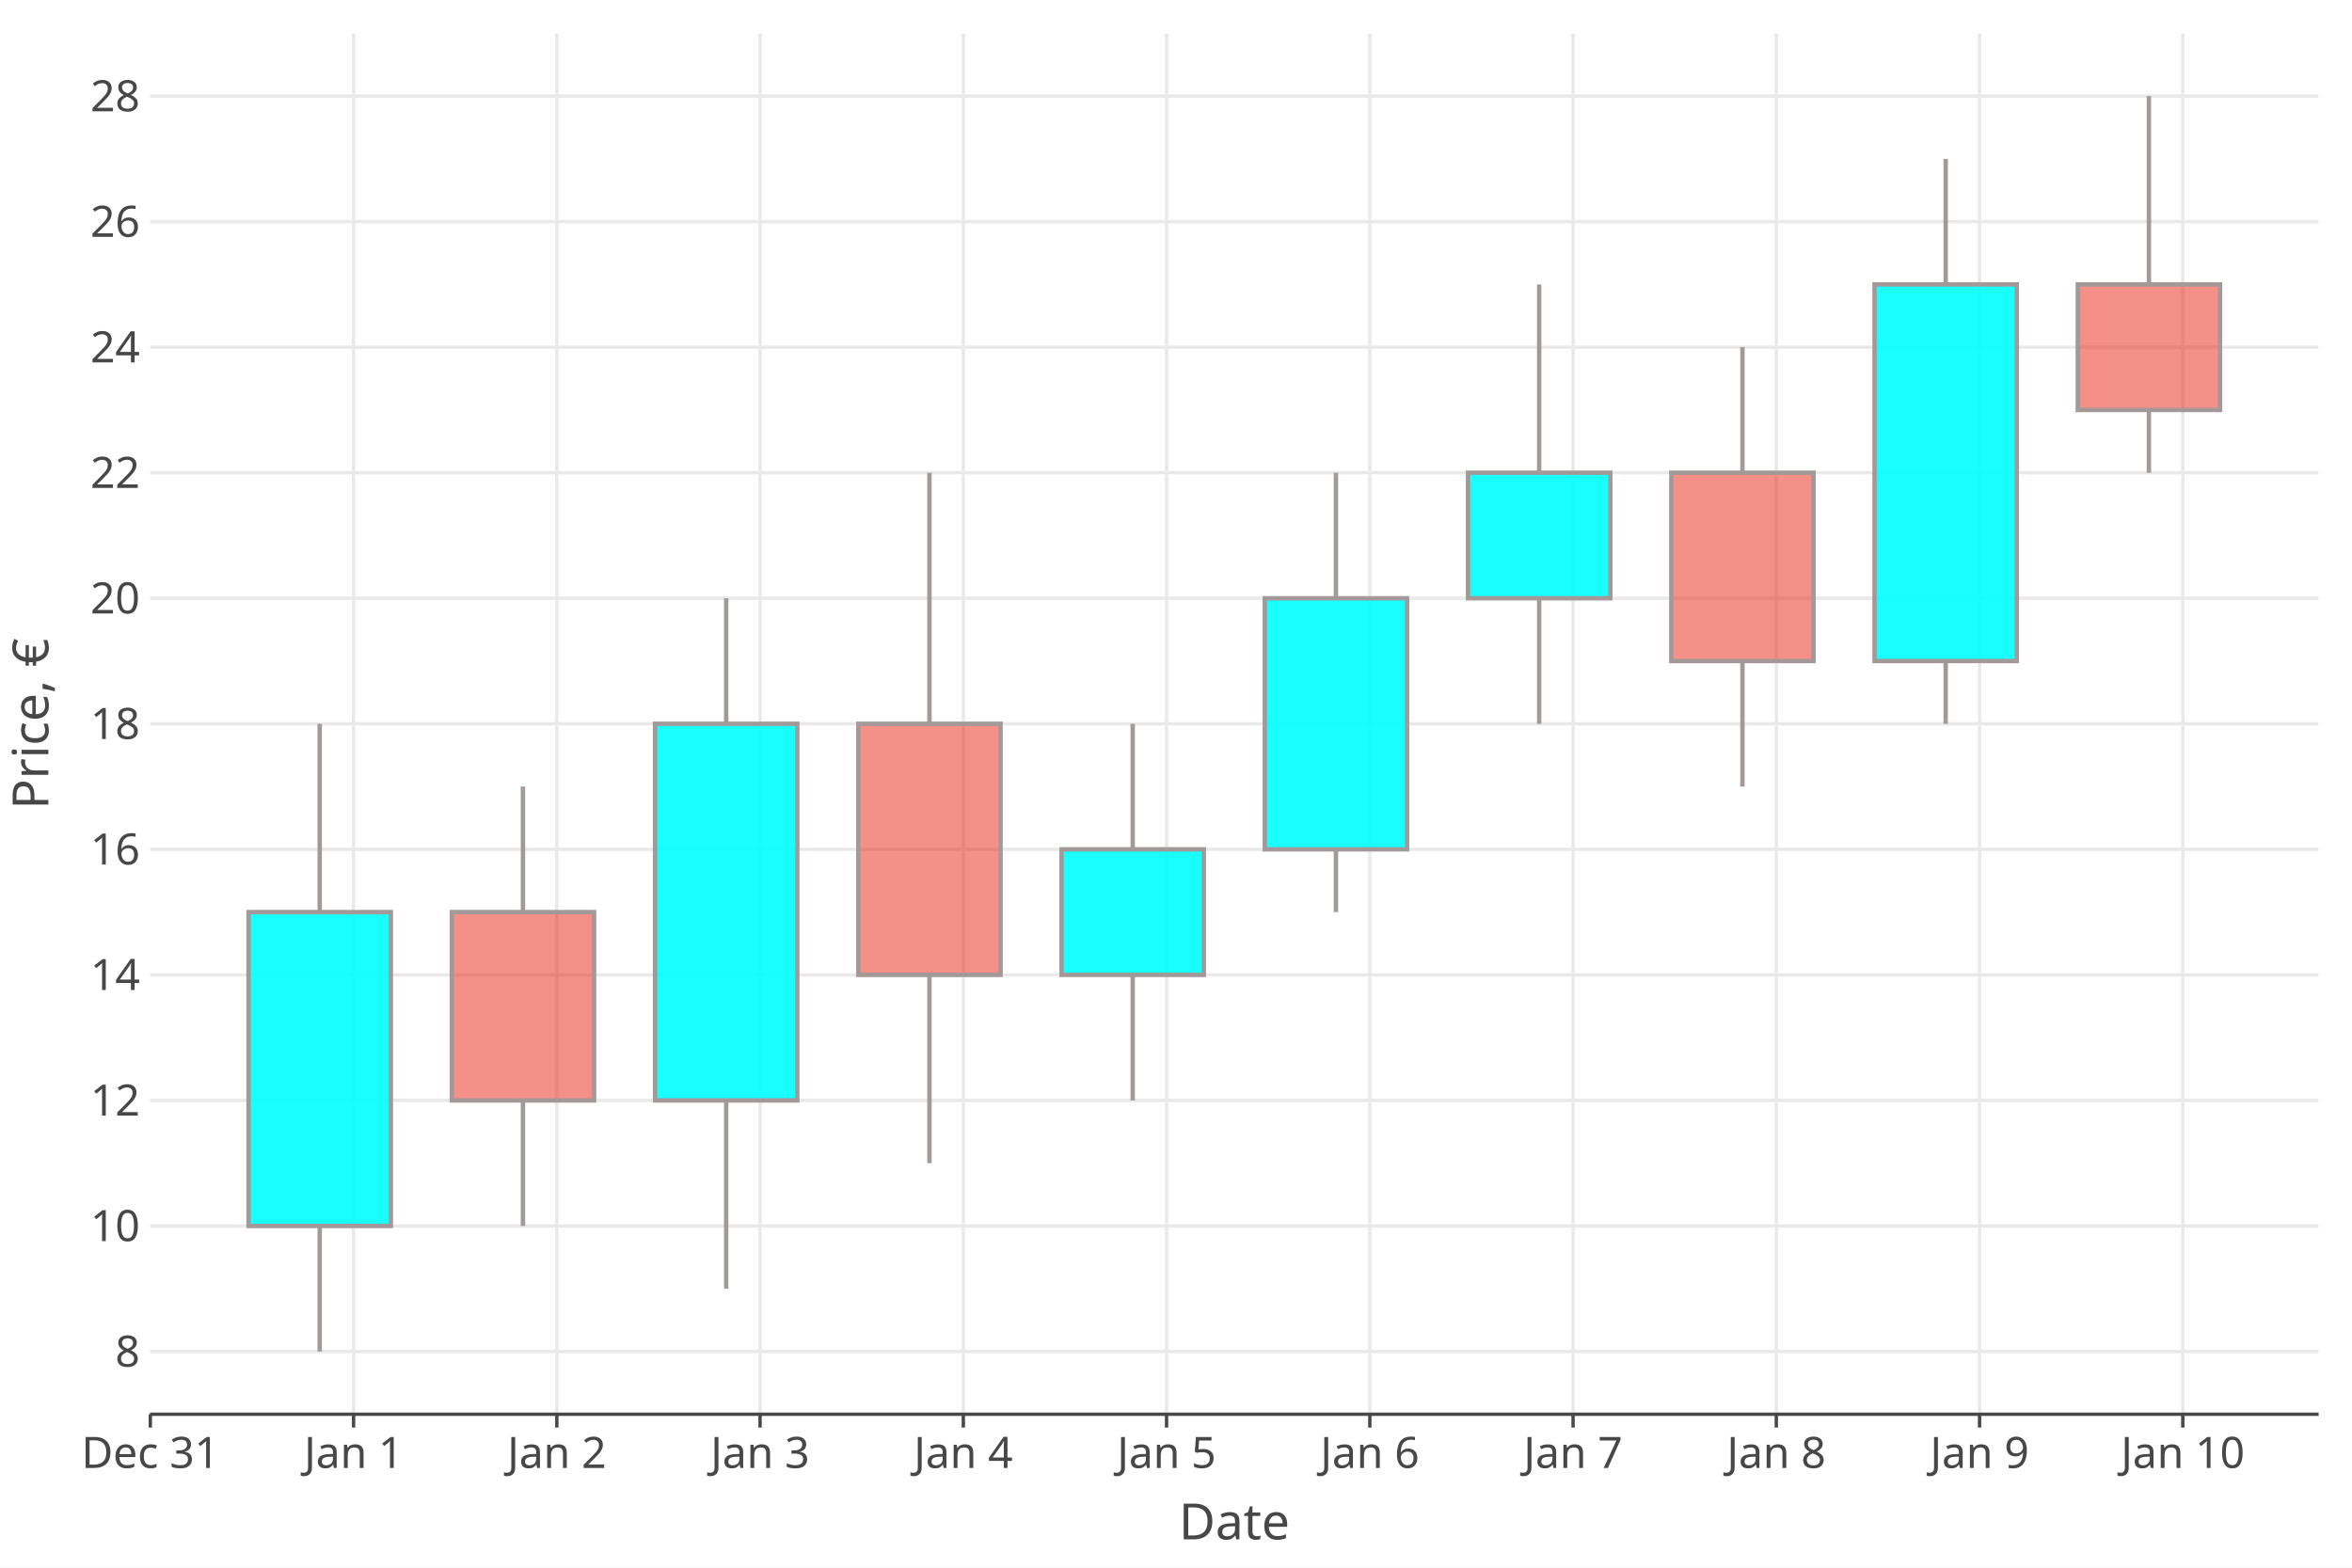
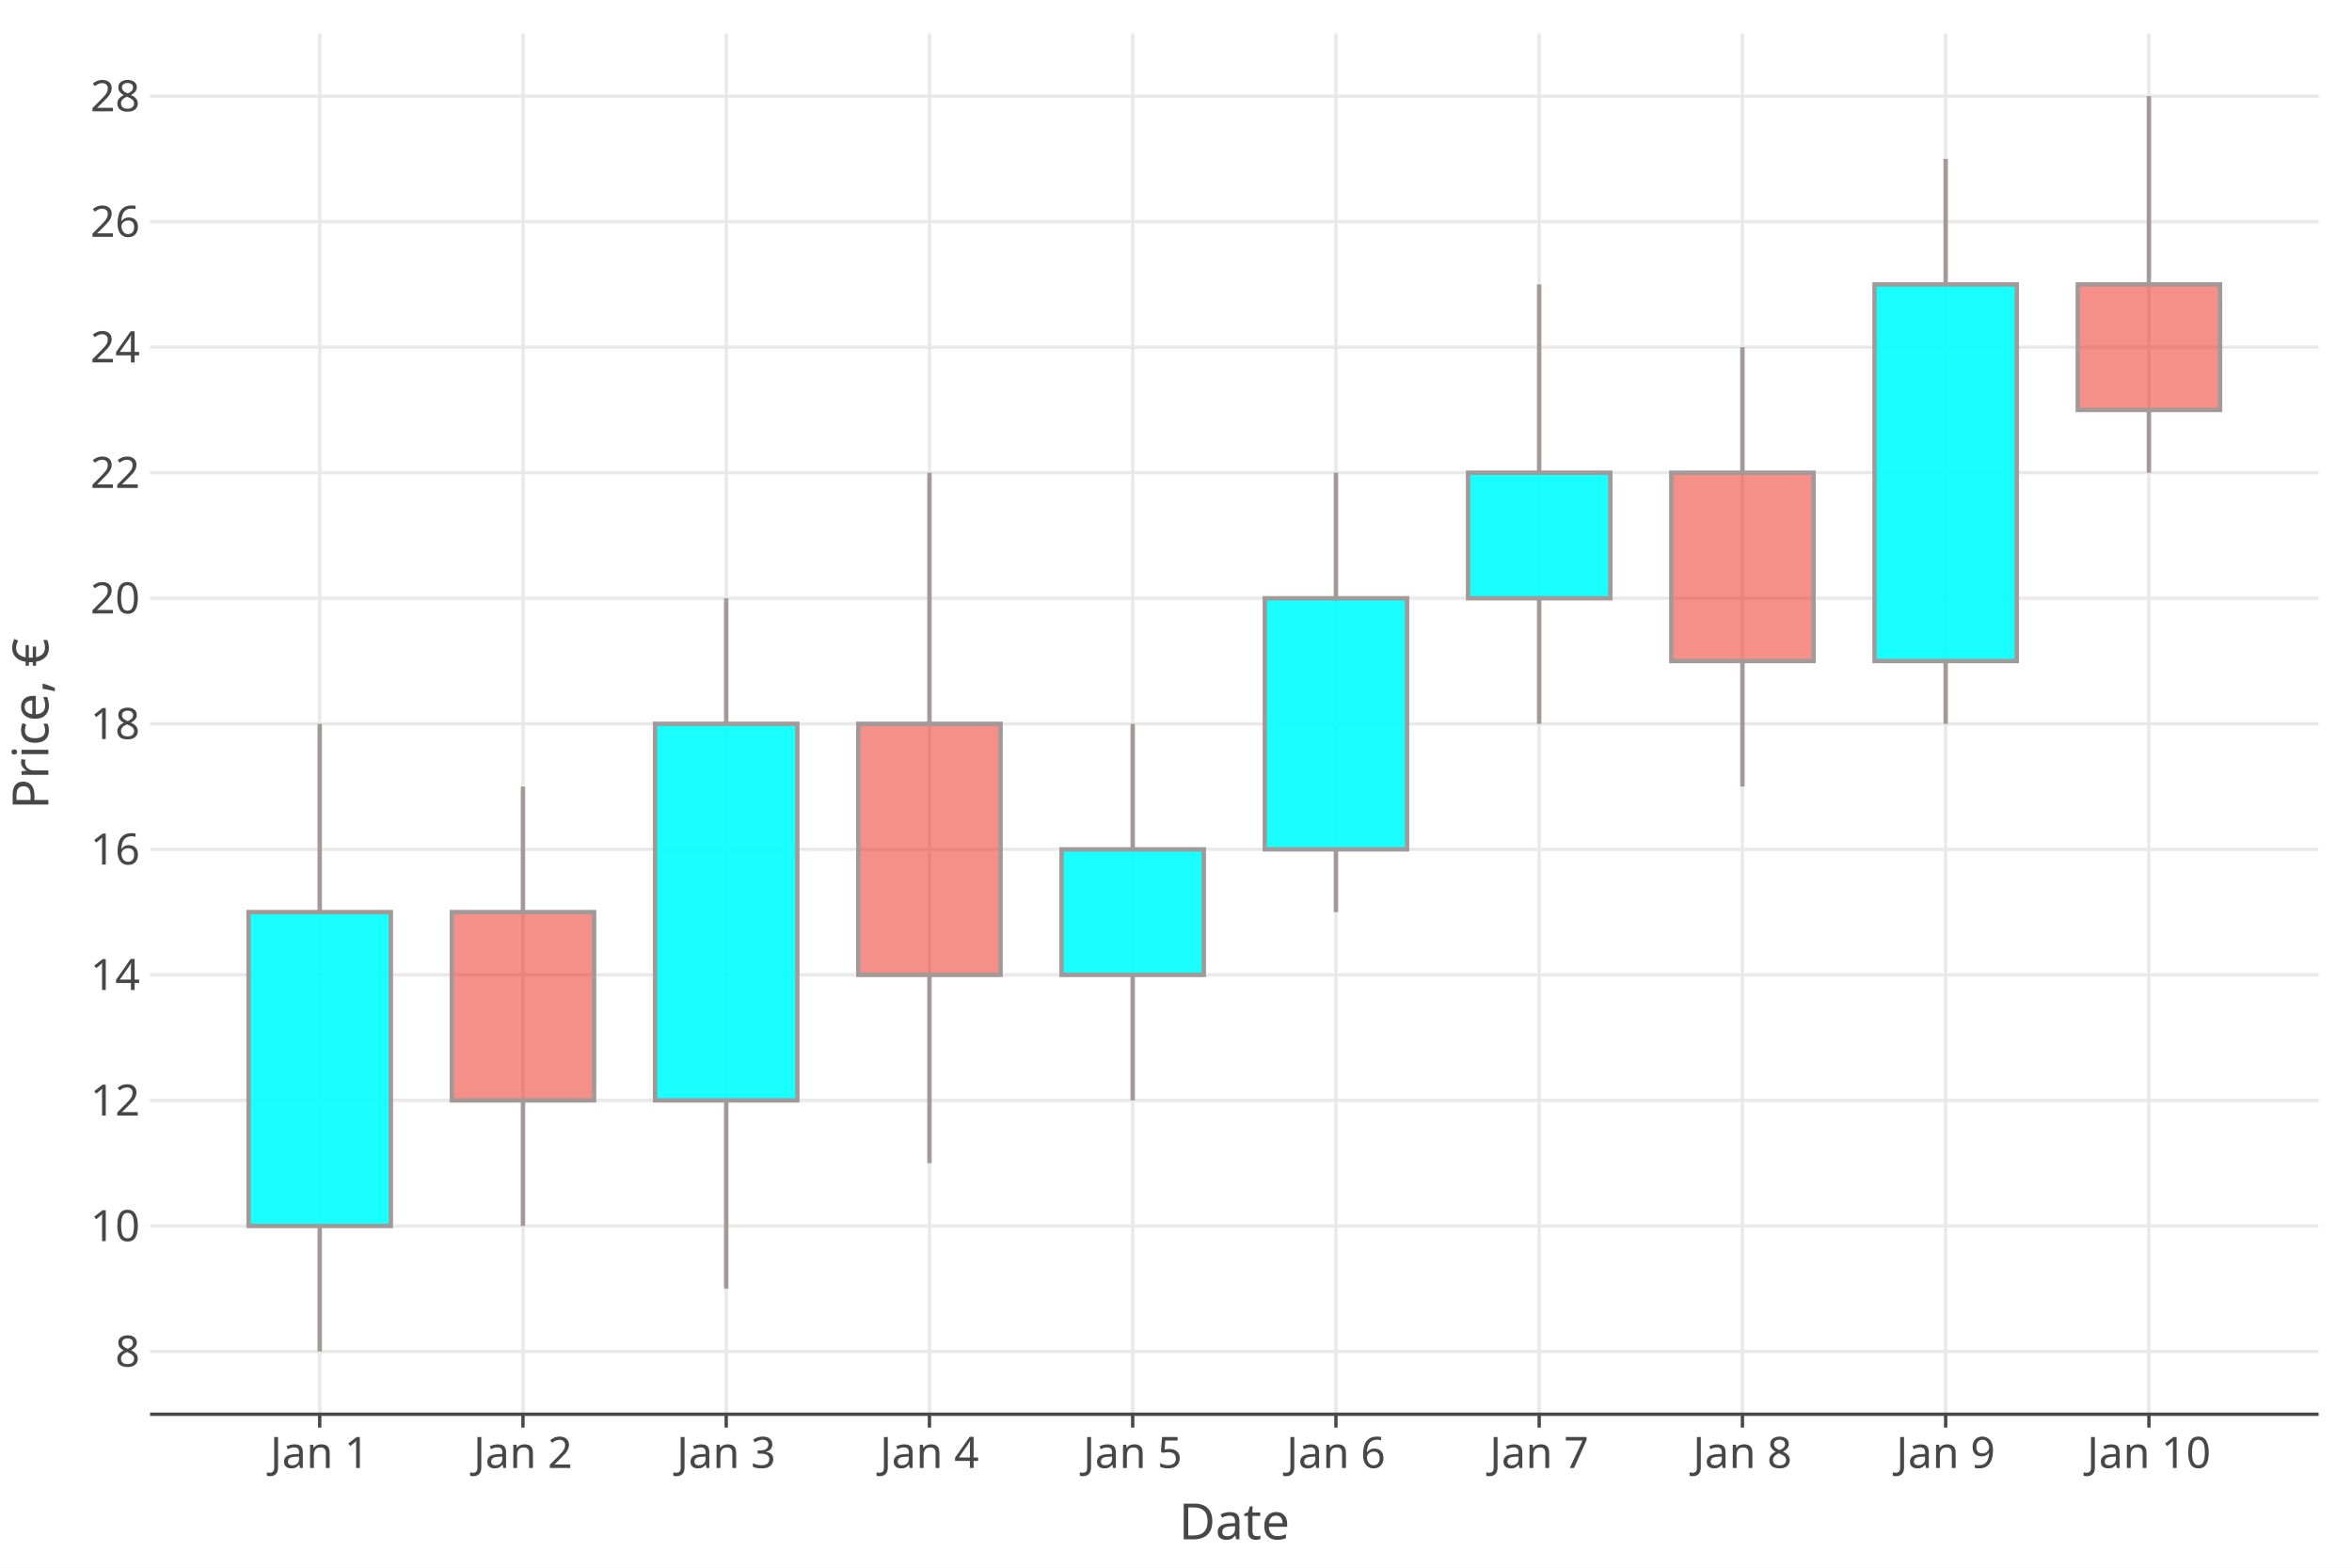
<svg xmlns="http://www.w3.org/2000/svg" class="plt-container" width="705.0" height="470.0">
  <style type="text/css">
  .plt-container {
   font-family: Lucida Grande, sans-serif;
   user-select: none;
   -webkit-user-select: none;
   -moz-user-select: none;
   -ms-user-select: none;
}
text {
   text-rendering: optimizeLegibility;
}
#xXxprefixXx0 .plot-title {
   fill: #474747;
   font-family: Lucida Grande, sans-serif;
   font-size: 16.0px;
   font-weight: normal;
   font-style: normal;   
}
#xXxprefixXx0 .plot-subtitle {
   fill: #474747;
   font-family: Lucida Grande, sans-serif;
   font-size: 15.0px;
   font-weight: normal;
   font-style: normal;   
}
#xXxprefixXx0 .plot-caption {
   fill: #474747;
   font-family: Lucida Grande, sans-serif;
   font-size: 13.0px;
   font-weight: normal;
   font-style: normal;   
}
#xXxprefixXx0 .legend-title {
   fill: #474747;
   font-family: Lucida Grande, sans-serif;
   font-size: 15.0px;
   font-weight: normal;
   font-style: normal;   
}
#xXxprefixXx0 .legend-item {
   fill: #474747;
   font-family: Lucida Grande, sans-serif;
   font-size: 13.0px;
   font-weight: normal;
   font-style: normal;   
}
#xXxprefixXx0 .axis-title-x {
   fill: #474747;
   font-family: Lucida Grande, sans-serif;
   font-size: 15.0px;
   font-weight: normal;
   font-style: normal;   
}
#xXxprefixXx0 .axis-text-x {
   fill: #474747;
   font-family: Lucida Grande, sans-serif;
   font-size: 13.0px;
   font-weight: normal;
   font-style: normal;   
}
#xXxprefixXx2 .axis-tooltip-text-x {
   fill: #ffffff;
   font-family: Lucida Grande, sans-serif;
   font-size: 13.0px;
   font-weight: normal;
   font-style: normal;   
}
#xXxprefixXx0 .axis-title-y {
   fill: #474747;
   font-family: Lucida Grande, sans-serif;
   font-size: 15.0px;
   font-weight: normal;
   font-style: normal;   
}
#xXxprefixXx0 .axis-text-y {
   fill: #474747;
   font-family: Lucida Grande, sans-serif;
   font-size: 13.0px;
   font-weight: normal;
   font-style: normal;   
}
#xXxprefixXx2 .axis-tooltip-text-y {
   fill: #ffffff;
   font-family: Lucida Grande, sans-serif;
   font-size: 13.0px;
   font-weight: normal;
   font-style: normal;   
}
#xXxprefixXx0 .facet-strip-text-x {
   fill: #474747;
   font-family: Lucida Grande, sans-serif;
   font-size: 13.0px;
   font-weight: normal;
   font-style: normal;   
}
#xXxprefixXx0 .facet-strip-text-y {
   fill: #474747;
   font-family: Lucida Grande, sans-serif;
   font-size: 13.0px;
   font-weight: normal;
   font-style: normal;   
}
#xXxprefixXx2 .tooltip-text {
   fill: #474747;
   font-family: Lucida Grande, sans-serif;
   font-size: 13.0px;
   font-weight: normal;
   font-style: normal;   
}
#xXxprefixXx2 .tooltip-title {
   fill: #474747;
   font-family: Lucida Grande, sans-serif;
   font-size: 13.0px;
   font-weight: bold;
   font-style: normal;   
}
#xXxprefixXx2 .tooltip-label {
   fill: #474747;
   font-family: Lucida Grande, sans-serif;
   font-size: 13.0px;
   font-weight: bold;
   font-style: normal;   
}

  </style>
  <g id="xXxprefixXx0">
    <path fill-rule="evenodd" fill="rgb(255,255,255)" fill-opacity="1.0" d="M0.0 0.0 L0.0 470.0 L705.0 470.0 L705.0 0.0 Z">
    </path>
    <g transform="translate(23.0 10.0 ) ">
      <g transform="translate(21.96121 0.0 ) ">
-         <line x1="61.024" y1="414.0" x2="61.024" y2="1.1368683772161603E-13" stroke="rgb(233,233,233)" stroke-opacity="1.0" stroke-width="1.0" fill="none">
-         </line>
-         <line x1="121.946" y1="414.0" x2="121.946" y2="1.1368683772161603E-13" stroke="rgb(233,233,233)" stroke-opacity="1.0" stroke-width="1.0" fill="none">
-         </line>
-         <line x1="182.868" y1="414.0" x2="182.868" y2="1.1368683772161603E-13" stroke="rgb(233,233,233)" stroke-opacity="1.0" stroke-width="1.0" fill="none">
-         </line>
-         <line x1="243.79" y1="414.0" x2="243.79" y2="1.1368683772161603E-13" stroke="rgb(233,233,233)" stroke-opacity="1.0" stroke-width="1.0" fill="none">
-         </line>
-         <line x1="304.712" y1="414.0" x2="304.712" y2="1.1368683772161603E-13" stroke="rgb(233,233,233)" stroke-opacity="1.0" stroke-width="1.0" fill="none">
-         </line>
-         <line x1="365.634" y1="414.0" x2="365.634" y2="1.1368683772161603E-13" stroke="rgb(233,233,233)" stroke-opacity="1.0" stroke-width="1.0" fill="none">
-         </line>
-         <line x1="426.556" y1="414.0" x2="426.556" y2="1.1368683772161603E-13" stroke="rgb(233,233,233)" stroke-opacity="1.0" stroke-width="1.0" fill="none">
-         </line>
-         <line x1="487.478" y1="414.0" x2="487.478" y2="1.1368683772161603E-13" stroke="rgb(233,233,233)" stroke-opacity="1.0" stroke-width="1.0" fill="none">
-         </line>
-         <line x1="548.4" y1="414.0" x2="548.4" y2="1.1368683772161603E-13" stroke="rgb(233,233,233)" stroke-opacity="1.0" stroke-width="1.0" fill="none">
-         </line>
-         <line x1="609.323" y1="414.0" x2="609.323" y2="1.1368683772161603E-13" stroke="rgb(233,233,233)" stroke-opacity="1.0" stroke-width="1.0" fill="none">
+         <line x1="50.87" y1="414.0" x2="50.87" y2="1.1368683772161603E-13" stroke="rgb(233,233,233)" stroke-opacity="1.0" stroke-width="1.0" fill="none">
+         </line>
+         <line x1="111.792" y1="414.0" x2="111.792" y2="1.1368683772161603E-13" stroke="rgb(233,233,233)" stroke-opacity="1.0" stroke-width="1.0" fill="none">
+         </line>
+         <line x1="172.714" y1="414.0" x2="172.714" y2="1.1368683772161603E-13" stroke="rgb(233,233,233)" stroke-opacity="1.0" stroke-width="1.0" fill="none">
+         </line>
+         <line x1="233.636" y1="414.0" x2="233.636" y2="1.1368683772161603E-13" stroke="rgb(233,233,233)" stroke-opacity="1.0" stroke-width="1.0" fill="none">
+         </line>
+         <line x1="294.558" y1="414.0" x2="294.558" y2="1.1368683772161603E-13" stroke="rgb(233,233,233)" stroke-opacity="1.0" stroke-width="1.0" fill="none">
+         </line>
+         <line x1="355.48" y1="414.0" x2="355.48" y2="1.1368683772161603E-13" stroke="rgb(233,233,233)" stroke-opacity="1.0" stroke-width="1.0" fill="none">
+         </line>
+         <line x1="416.403" y1="414.0" x2="416.403" y2="1.1368683772161603E-13" stroke="rgb(233,233,233)" stroke-opacity="1.0" stroke-width="1.0" fill="none">
+         </line>
+         <line x1="477.325" y1="414.0" x2="477.325" y2="1.1368683772161603E-13" stroke="rgb(233,233,233)" stroke-opacity="1.0" stroke-width="1.0" fill="none">
+         </line>
+         <line x1="538.247" y1="414.0" x2="538.247" y2="1.1368683772161603E-13" stroke="rgb(233,233,233)" stroke-opacity="1.0" stroke-width="1.0" fill="none">
+         </line>
+         <line x1="599.169" y1="414.0" x2="599.169" y2="1.1368683772161603E-13" stroke="rgb(233,233,233)" stroke-opacity="1.0" stroke-width="1.0" fill="none">
        </line>
      </g>
      <g transform="translate(21.96121 414.0 ) ">
-         <g transform="translate(0.1015368 0.0 ) ">
-           <line stroke-width="1.0" stroke="rgb(71,71,71)" stroke-opacity="1.0" x2="0.0" y2="4.0">
-           </line>
-           <g transform="translate(0.0 7.0 ) ">
-             <text class="axis-text-x" text-anchor="middle" dy="0.7em">
-               <tspan>Dec 31</tspan>
-             </text>
-           </g>
-         </g>
-         <g transform="translate(61.02364 0.0 ) ">
+         <g transform="translate(50.86995 0.0 ) ">
          <line stroke-width="1.0" stroke="rgb(71,71,71)" stroke-opacity="1.0" x2="0.0" y2="4.0">
          </line>
          <g transform="translate(0.0 7.0 ) ">
            <text class="axis-text-x" text-anchor="middle" dy="0.7em">
              <tspan>Jan 1</tspan>
            </text>
          </g>
        </g>
-         <g transform="translate(121.9457 0.0 ) ">
+         <g transform="translate(111.7921 0.0 ) ">
          <line stroke-width="1.0" stroke="rgb(71,71,71)" stroke-opacity="1.0" x2="0.0" y2="4.0">
          </line>
          <g transform="translate(0.0 7.0 ) ">
            <text class="axis-text-x" text-anchor="middle" dy="0.7em">
              <tspan>Jan 2</tspan>
            </text>
          </g>
        </g>
-         <g transform="translate(182.8678 0.0 ) ">
+         <g transform="translate(172.7141 0.0 ) ">
          <line stroke-width="1.0" stroke="rgb(71,71,71)" stroke-opacity="1.0" x2="0.0" y2="4.0">
          </line>
          <g transform="translate(0.0 7.0 ) ">
            <text class="axis-text-x" text-anchor="middle" dy="0.7em">
              <tspan>Jan 3</tspan>
            </text>
          </g>
        </g>
-         <g transform="translate(243.7899 0.0 ) ">
+         <g transform="translate(233.6362 0.0 ) ">
          <line stroke-width="1.0" stroke="rgb(71,71,71)" stroke-opacity="1.0" x2="0.0" y2="4.0">
          </line>
          <g transform="translate(0.0 7.0 ) ">
            <text class="axis-text-x" text-anchor="middle" dy="0.7em">
              <tspan>Jan 4</tspan>
            </text>
          </g>
        </g>
-         <g transform="translate(304.712 0.0 ) ">
+         <g transform="translate(294.5583 0.0 ) ">
          <line stroke-width="1.0" stroke="rgb(71,71,71)" stroke-opacity="1.0" x2="0.0" y2="4.0">
          </line>
          <g transform="translate(0.0 7.0 ) ">
            <text class="axis-text-x" text-anchor="middle" dy="0.7em">
              <tspan>Jan 5</tspan>
            </text>
          </g>
        </g>
-         <g transform="translate(365.6341 0.0 ) ">
+         <g transform="translate(355.4804 0.0 ) ">
          <line stroke-width="1.0" stroke="rgb(71,71,71)" stroke-opacity="1.0" x2="0.0" y2="4.0">
          </line>
          <g transform="translate(0.0 7.0 ) ">
            <text class="axis-text-x" text-anchor="middle" dy="0.7em">
              <tspan>Jan 6</tspan>
            </text>
          </g>
        </g>
-         <g transform="translate(426.5562 0.0 ) ">
+         <g transform="translate(416.4025 0.0 ) ">
          <line stroke-width="1.0" stroke="rgb(71,71,71)" stroke-opacity="1.0" x2="0.0" y2="4.0">
          </line>
          <g transform="translate(0.0 7.0 ) ">
            <text class="axis-text-x" text-anchor="middle" dy="0.7em">
              <tspan>Jan 7</tspan>
            </text>
          </g>
        </g>
-         <g transform="translate(487.4783 0.0 ) ">
+         <g transform="translate(477.3246 0.0 ) ">
          <line stroke-width="1.0" stroke="rgb(71,71,71)" stroke-opacity="1.0" x2="0.0" y2="4.0">
          </line>
          <g transform="translate(0.0 7.0 ) ">
            <text class="axis-text-x" text-anchor="middle" dy="0.7em">
              <tspan>Jan 8</tspan>
            </text>
          </g>
        </g>
-         <g transform="translate(548.4004 0.0 ) ">
+         <g transform="translate(538.2467 0.0 ) ">
          <line stroke-width="1.0" stroke="rgb(71,71,71)" stroke-opacity="1.0" x2="0.0" y2="4.0">
          </line>
          <g transform="translate(0.0 7.0 ) ">
            <text class="axis-text-x" text-anchor="middle" dy="0.7em">
              <tspan>Jan 9</tspan>
            </text>
          </g>
        </g>
-         <g transform="translate(609.3225 0.0 ) ">
+         <g transform="translate(599.1688 0.0 ) ">
          <line stroke-width="1.0" stroke="rgb(71,71,71)" stroke-opacity="1.0" x2="0.0" y2="4.0">
          </line>
          <g transform="translate(0.0 7.0 ) ">
            <text class="axis-text-x" text-anchor="middle" dy="0.7em">
              <tspan>Jan 10</tspan>
            </text>
          </g>
        </g>
        <line x1="0.0" y1="0.0" x2="650.039" y2="0.0" stroke-width="1.0" stroke="rgb(71,71,71)" stroke-opacity="1.0">
        </line>
      </g>
      <g transform="translate(21.96121 0.0 ) ">
        <line x1="0.0" y1="395.182" x2="650.039" y2="395.182" stroke="rgb(233,233,233)" stroke-opacity="1.0" stroke-width="1.0" fill="none">
        </line>
        <line x1="0.0" y1="357.545" x2="650.039" y2="357.545" stroke="rgb(233,233,233)" stroke-opacity="1.0" stroke-width="1.0" fill="none">
        </line>
        <line x1="0.0" y1="319.909" x2="650.039" y2="319.909" stroke="rgb(233,233,233)" stroke-opacity="1.0" stroke-width="1.0" fill="none">
        </line>
        <line x1="0.0" y1="282.273" x2="650.039" y2="282.273" stroke="rgb(233,233,233)" stroke-opacity="1.0" stroke-width="1.0" fill="none">
        </line>
        <line x1="0.0" y1="244.636" x2="650.039" y2="244.636" stroke="rgb(233,233,233)" stroke-opacity="1.0" stroke-width="1.0" fill="none">
        </line>
        <line x1="0.0" y1="207" x2="650.039" y2="207" stroke="rgb(233,233,233)" stroke-opacity="1.0" stroke-width="1.0" fill="none">
        </line>
        <line x1="0.0" y1="169.364" x2="650.039" y2="169.364" stroke="rgb(233,233,233)" stroke-opacity="1.0" stroke-width="1.0" fill="none">
        </line>
        <line x1="0.0" y1="131.727" x2="650.039" y2="131.727" stroke="rgb(233,233,233)" stroke-opacity="1.0" stroke-width="1.0" fill="none">
        </line>
        <line x1="0.0" y1="94.091" x2="650.039" y2="94.091" stroke="rgb(233,233,233)" stroke-opacity="1.0" stroke-width="1.0" fill="none">
        </line>
        <line x1="0.0" y1="56.455" x2="650.039" y2="56.455" stroke="rgb(233,233,233)" stroke-opacity="1.0" stroke-width="1.0" fill="none">
        </line>
        <line x1="0.0" y1="18.818" x2="650.039" y2="18.818" stroke="rgb(233,233,233)" stroke-opacity="1.0" stroke-width="1.0" fill="none">
        </line>
      </g>
      <g transform="translate(21.96121 0.0 ) ">
        <g transform="translate(0.0 395.1818 ) ">
          <g transform="translate(-3.0 0.0 ) ">
            <text class="axis-text-y" text-anchor="end" dy="0.35em">
              <tspan>8</tspan>
            </text>
          </g>
        </g>
        <g transform="translate(0.0 357.5455 ) ">
          <g transform="translate(-3.0 0.0 ) ">
            <text class="axis-text-y" text-anchor="end" dy="0.35em">
              <tspan>10</tspan>
            </text>
          </g>
        </g>
        <g transform="translate(0.0 319.9091 ) ">
          <g transform="translate(-3.0 0.0 ) ">
            <text class="axis-text-y" text-anchor="end" dy="0.35em">
              <tspan>12</tspan>
            </text>
          </g>
        </g>
        <g transform="translate(0.0 282.2727 ) ">
          <g transform="translate(-3.0 0.0 ) ">
            <text class="axis-text-y" text-anchor="end" dy="0.35em">
              <tspan>14</tspan>
            </text>
          </g>
        </g>
        <g transform="translate(0.0 244.6364 ) ">
          <g transform="translate(-3.0 0.0 ) ">
            <text class="axis-text-y" text-anchor="end" dy="0.35em">
              <tspan>16</tspan>
            </text>
          </g>
        </g>
        <g transform="translate(0.0 207 ) ">
          <g transform="translate(-3.0 0.0 ) ">
            <text class="axis-text-y" text-anchor="end" dy="0.35em">
              <tspan>18</tspan>
            </text>
          </g>
        </g>
        <g transform="translate(0.0 169.3636 ) ">
          <g transform="translate(-3.0 0.0 ) ">
            <text class="axis-text-y" text-anchor="end" dy="0.35em">
              <tspan>20</tspan>
            </text>
          </g>
        </g>
        <g transform="translate(0.0 131.7273 ) ">
          <g transform="translate(-3.0 0.0 ) ">
            <text class="axis-text-y" text-anchor="end" dy="0.35em">
              <tspan>22</tspan>
            </text>
          </g>
        </g>
        <g transform="translate(0.0 94.09091 ) ">
          <g transform="translate(-3.0 0.0 ) ">
            <text class="axis-text-y" text-anchor="end" dy="0.35em">
              <tspan>24</tspan>
            </text>
          </g>
        </g>
        <g transform="translate(0.0 56.45455 ) ">
          <g transform="translate(-3.0 0.0 ) ">
            <text class="axis-text-y" text-anchor="end" dy="0.35em">
              <tspan>26</tspan>
            </text>
          </g>
        </g>
        <g transform="translate(0.0 18.81818 ) ">
          <g transform="translate(-3.0 0.0 ) ">
            <text class="axis-text-y" text-anchor="end" dy="0.35em">
              <tspan>28</tspan>
            </text>
          </g>
        </g>
      </g>
      <g transform="translate(21.96121 0.0 ) " clip-path="url(#xXxprefixXx1)" clip-bounds-jfx="[rect (0.0, 0.0), (650.039, 414.0)]">
        <defs>
          <clipPath id="xXxprefixXx1">
            <rect x="0.0" y="0.0" width="650.039" height="414.0">
            </rect>
          </clipPath>
        </defs>
        <rect x="29.547" y="263.455" height="94.091" width="42.645" stroke="rgb(163,153,153)" stroke-opacity="1.0" fill="rgb(0,254,254)" fill-opacity="0.9" stroke-width="1.32">
        </rect>
        <rect x="90.469" y="263.455" height="56.455" width="42.645" stroke="rgb(163,153,153)" stroke-opacity="1.0" fill="rgb(234,34,17)" fill-opacity="0.5" stroke-width="1.32">
        </rect>
        <rect x="151.391" y="207" height="112.909" width="42.645" stroke="rgb(163,153,153)" stroke-opacity="1.0" fill="rgb(0,254,254)" fill-opacity="0.9" stroke-width="1.32">
        </rect>
        <rect x="212.314" y="207" height="75.273" width="42.645" stroke="rgb(163,153,153)" stroke-opacity="1.0" fill="rgb(234,34,17)" fill-opacity="0.5" stroke-width="1.32">
        </rect>
        <rect x="273.236" y="244.636" height="37.636" width="42.645" stroke="rgb(163,153,153)" stroke-opacity="1.0" fill="rgb(0,254,254)" fill-opacity="0.9" stroke-width="1.32">
        </rect>
        <rect x="334.158" y="169.364" height="75.273" width="42.645" stroke="rgb(163,153,153)" stroke-opacity="1.0" fill="rgb(0,254,254)" fill-opacity="0.9" stroke-width="1.32">
        </rect>
        <rect x="395.08" y="131.727" height="37.636" width="42.645" stroke="rgb(163,153,153)" stroke-opacity="1.0" fill="rgb(0,254,254)" fill-opacity="0.9" stroke-width="1.32">
        </rect>
        <rect x="456.002" y="131.727" height="56.455" width="42.645" stroke="rgb(163,153,153)" stroke-opacity="1.0" fill="rgb(234,34,17)" fill-opacity="0.5" stroke-width="1.32">
        </rect>
        <rect x="516.924" y="75.273" height="112.909" width="42.645" stroke="rgb(163,153,153)" stroke-opacity="1.0" fill="rgb(0,254,254)" fill-opacity="0.9" stroke-width="1.32">
        </rect>
        <rect x="577.846" y="75.273" height="37.636" width="42.645" stroke="rgb(163,153,153)" stroke-opacity="1.0" fill="rgb(234,34,17)" fill-opacity="0.5" stroke-width="1.32">
        </rect>
        <line x1="50.87" y1="357.545" x2="50.87" y2="395.182" stroke="rgb(163,153,153)" stroke-opacity="1.0" fill="rgb(0,254,254)" fill-opacity="0.9" stroke-width="1.32">
        </line>
        <line x1="50.87" y1="395.182" x2="50.87" y2="395.182" stroke="rgb(163,153,153)" stroke-opacity="1.0" fill="rgb(0,254,254)" fill-opacity="0.9" stroke-width="1.32">
        </line>
        <line x1="50.87" y1="263.455" x2="50.87" y2="207" stroke="rgb(163,153,153)" stroke-opacity="1.0" fill="rgb(0,254,254)" fill-opacity="0.9" stroke-width="1.32">
        </line>
        <line x1="50.87" y1="207" x2="50.87" y2="207" stroke="rgb(163,153,153)" stroke-opacity="1.0" fill="rgb(0,254,254)" fill-opacity="0.9" stroke-width="1.32">
        </line>
        <line x1="111.792" y1="319.909" x2="111.792" y2="357.545" stroke="rgb(163,153,153)" stroke-opacity="1.0" fill="rgb(234,34,17)" fill-opacity="0.5" stroke-width="1.32">
        </line>
        <line x1="111.792" y1="357.545" x2="111.792" y2="357.545" stroke="rgb(163,153,153)" stroke-opacity="1.0" fill="rgb(234,34,17)" fill-opacity="0.5" stroke-width="1.32">
        </line>
        <line x1="111.792" y1="263.455" x2="111.792" y2="225.818" stroke="rgb(163,153,153)" stroke-opacity="1.0" fill="rgb(234,34,17)" fill-opacity="0.5" stroke-width="1.32">
        </line>
        <line x1="111.792" y1="225.818" x2="111.792" y2="225.818" stroke="rgb(163,153,153)" stroke-opacity="1.0" fill="rgb(234,34,17)" fill-opacity="0.5" stroke-width="1.32">
        </line>
        <line x1="172.714" y1="319.909" x2="172.714" y2="376.364" stroke="rgb(163,153,153)" stroke-opacity="1.0" fill="rgb(0,254,254)" fill-opacity="0.9" stroke-width="1.32">
        </line>
        <line x1="172.714" y1="376.364" x2="172.714" y2="376.364" stroke="rgb(163,153,153)" stroke-opacity="1.0" fill="rgb(0,254,254)" fill-opacity="0.9" stroke-width="1.32">
        </line>
        <line x1="172.714" y1="207" x2="172.714" y2="169.364" stroke="rgb(163,153,153)" stroke-opacity="1.0" fill="rgb(0,254,254)" fill-opacity="0.9" stroke-width="1.32">
        </line>
        <line x1="172.714" y1="169.364" x2="172.714" y2="169.364" stroke="rgb(163,153,153)" stroke-opacity="1.0" fill="rgb(0,254,254)" fill-opacity="0.9" stroke-width="1.32">
        </line>
        <line x1="233.636" y1="282.273" x2="233.636" y2="338.727" stroke="rgb(163,153,153)" stroke-opacity="1.0" fill="rgb(234,34,17)" fill-opacity="0.5" stroke-width="1.32">
        </line>
        <line x1="233.636" y1="338.727" x2="233.636" y2="338.727" stroke="rgb(163,153,153)" stroke-opacity="1.0" fill="rgb(234,34,17)" fill-opacity="0.5" stroke-width="1.32">
        </line>
        <line x1="233.636" y1="207" x2="233.636" y2="131.727" stroke="rgb(163,153,153)" stroke-opacity="1.0" fill="rgb(234,34,17)" fill-opacity="0.5" stroke-width="1.32">
        </line>
        <line x1="233.636" y1="131.727" x2="233.636" y2="131.727" stroke="rgb(163,153,153)" stroke-opacity="1.0" fill="rgb(234,34,17)" fill-opacity="0.5" stroke-width="1.32">
        </line>
        <line x1="294.558" y1="282.273" x2="294.558" y2="319.909" stroke="rgb(163,153,153)" stroke-opacity="1.0" fill="rgb(0,254,254)" fill-opacity="0.9" stroke-width="1.32">
        </line>
        <line x1="294.558" y1="319.909" x2="294.558" y2="319.909" stroke="rgb(163,153,153)" stroke-opacity="1.0" fill="rgb(0,254,254)" fill-opacity="0.9" stroke-width="1.32">
        </line>
        <line x1="294.558" y1="244.636" x2="294.558" y2="207" stroke="rgb(163,153,153)" stroke-opacity="1.0" fill="rgb(0,254,254)" fill-opacity="0.9" stroke-width="1.32">
        </line>
        <line x1="294.558" y1="207" x2="294.558" y2="207" stroke="rgb(163,153,153)" stroke-opacity="1.0" fill="rgb(0,254,254)" fill-opacity="0.9" stroke-width="1.32">
        </line>
        <line x1="355.48" y1="244.636" x2="355.48" y2="263.455" stroke="rgb(163,153,153)" stroke-opacity="1.0" fill="rgb(0,254,254)" fill-opacity="0.9" stroke-width="1.32">
        </line>
        <line x1="355.48" y1="263.455" x2="355.48" y2="263.455" stroke="rgb(163,153,153)" stroke-opacity="1.0" fill="rgb(0,254,254)" fill-opacity="0.9" stroke-width="1.32">
        </line>
        <line x1="355.48" y1="169.364" x2="355.48" y2="131.727" stroke="rgb(163,153,153)" stroke-opacity="1.0" fill="rgb(0,254,254)" fill-opacity="0.9" stroke-width="1.32">
        </line>
        <line x1="355.48" y1="131.727" x2="355.48" y2="131.727" stroke="rgb(163,153,153)" stroke-opacity="1.0" fill="rgb(0,254,254)" fill-opacity="0.9" stroke-width="1.32">
        </line>
        <line x1="416.403" y1="169.364" x2="416.403" y2="207" stroke="rgb(163,153,153)" stroke-opacity="1.0" fill="rgb(0,254,254)" fill-opacity="0.9" stroke-width="1.32">
        </line>
        <line x1="416.403" y1="207" x2="416.403" y2="207" stroke="rgb(163,153,153)" stroke-opacity="1.0" fill="rgb(0,254,254)" fill-opacity="0.9" stroke-width="1.32">
        </line>
        <line x1="416.403" y1="131.727" x2="416.403" y2="75.273" stroke="rgb(163,153,153)" stroke-opacity="1.0" fill="rgb(0,254,254)" fill-opacity="0.9" stroke-width="1.32">
        </line>
        <line x1="416.403" y1="75.273" x2="416.403" y2="75.273" stroke="rgb(163,153,153)" stroke-opacity="1.0" fill="rgb(0,254,254)" fill-opacity="0.9" stroke-width="1.32">
        </line>
        <line x1="477.325" y1="188.182" x2="477.325" y2="225.818" stroke="rgb(163,153,153)" stroke-opacity="1.0" fill="rgb(234,34,17)" fill-opacity="0.5" stroke-width="1.32">
        </line>
        <line x1="477.325" y1="225.818" x2="477.325" y2="225.818" stroke="rgb(163,153,153)" stroke-opacity="1.0" fill="rgb(234,34,17)" fill-opacity="0.5" stroke-width="1.32">
        </line>
        <line x1="477.325" y1="131.727" x2="477.325" y2="94.091" stroke="rgb(163,153,153)" stroke-opacity="1.0" fill="rgb(234,34,17)" fill-opacity="0.5" stroke-width="1.32">
        </line>
        <line x1="477.325" y1="94.091" x2="477.325" y2="94.091" stroke="rgb(163,153,153)" stroke-opacity="1.0" fill="rgb(234,34,17)" fill-opacity="0.5" stroke-width="1.32">
        </line>
        <line x1="538.247" y1="188.182" x2="538.247" y2="207" stroke="rgb(163,153,153)" stroke-opacity="1.0" fill="rgb(0,254,254)" fill-opacity="0.9" stroke-width="1.32">
        </line>
        <line x1="538.247" y1="207" x2="538.247" y2="207" stroke="rgb(163,153,153)" stroke-opacity="1.0" fill="rgb(0,254,254)" fill-opacity="0.9" stroke-width="1.32">
        </line>
        <line x1="538.247" y1="75.273" x2="538.247" y2="37.636" stroke="rgb(163,153,153)" stroke-opacity="1.0" fill="rgb(0,254,254)" fill-opacity="0.9" stroke-width="1.32">
        </line>
        <line x1="538.247" y1="37.636" x2="538.247" y2="37.636" stroke="rgb(163,153,153)" stroke-opacity="1.0" fill="rgb(0,254,254)" fill-opacity="0.9" stroke-width="1.32">
        </line>
        <line x1="599.169" y1="112.909" x2="599.169" y2="131.727" stroke="rgb(163,153,153)" stroke-opacity="1.0" fill="rgb(234,34,17)" fill-opacity="0.5" stroke-width="1.32">
        </line>
        <line x1="599.169" y1="131.727" x2="599.169" y2="131.727" stroke="rgb(163,153,153)" stroke-opacity="1.0" fill="rgb(234,34,17)" fill-opacity="0.5" stroke-width="1.32">
        </line>
        <line x1="599.169" y1="75.273" x2="599.169" y2="18.818" stroke="rgb(163,153,153)" stroke-opacity="1.0" fill="rgb(234,34,17)" fill-opacity="0.5" stroke-width="1.32">
        </line>
        <line x1="599.169" y1="18.818" x2="599.169" y2="18.818" stroke="rgb(163,153,153)" stroke-opacity="1.0" fill="rgb(234,34,17)" fill-opacity="0.5" stroke-width="1.32">
        </line>
      </g>
    </g>
    <g transform="translate(14.5 217.0 ) rotate(-90.0 ) ">
      <text class="axis-title-y" y="0.0" text-anchor="middle">
        <tspan>Price, €</tspan>
      </text>
    </g>
    <g transform="translate(369.9806 461.5 ) ">
      <text class="axis-title-x" y="0.0" text-anchor="middle">
        <tspan>Date</tspan>
      </text>
    </g>
    <path fill="rgb(0,0,0)" fill-opacity="0.0" stroke="rgb(71,71,71)" stroke-opacity="1.0" stroke-width="0.0" d="M0.0 0.0 L0.0 470.0 L705.0 470.0 L705.0 0.0 Z">
    </path>
  </g>
  <g id="xXxprefixXx2">
  </g>
</svg>
